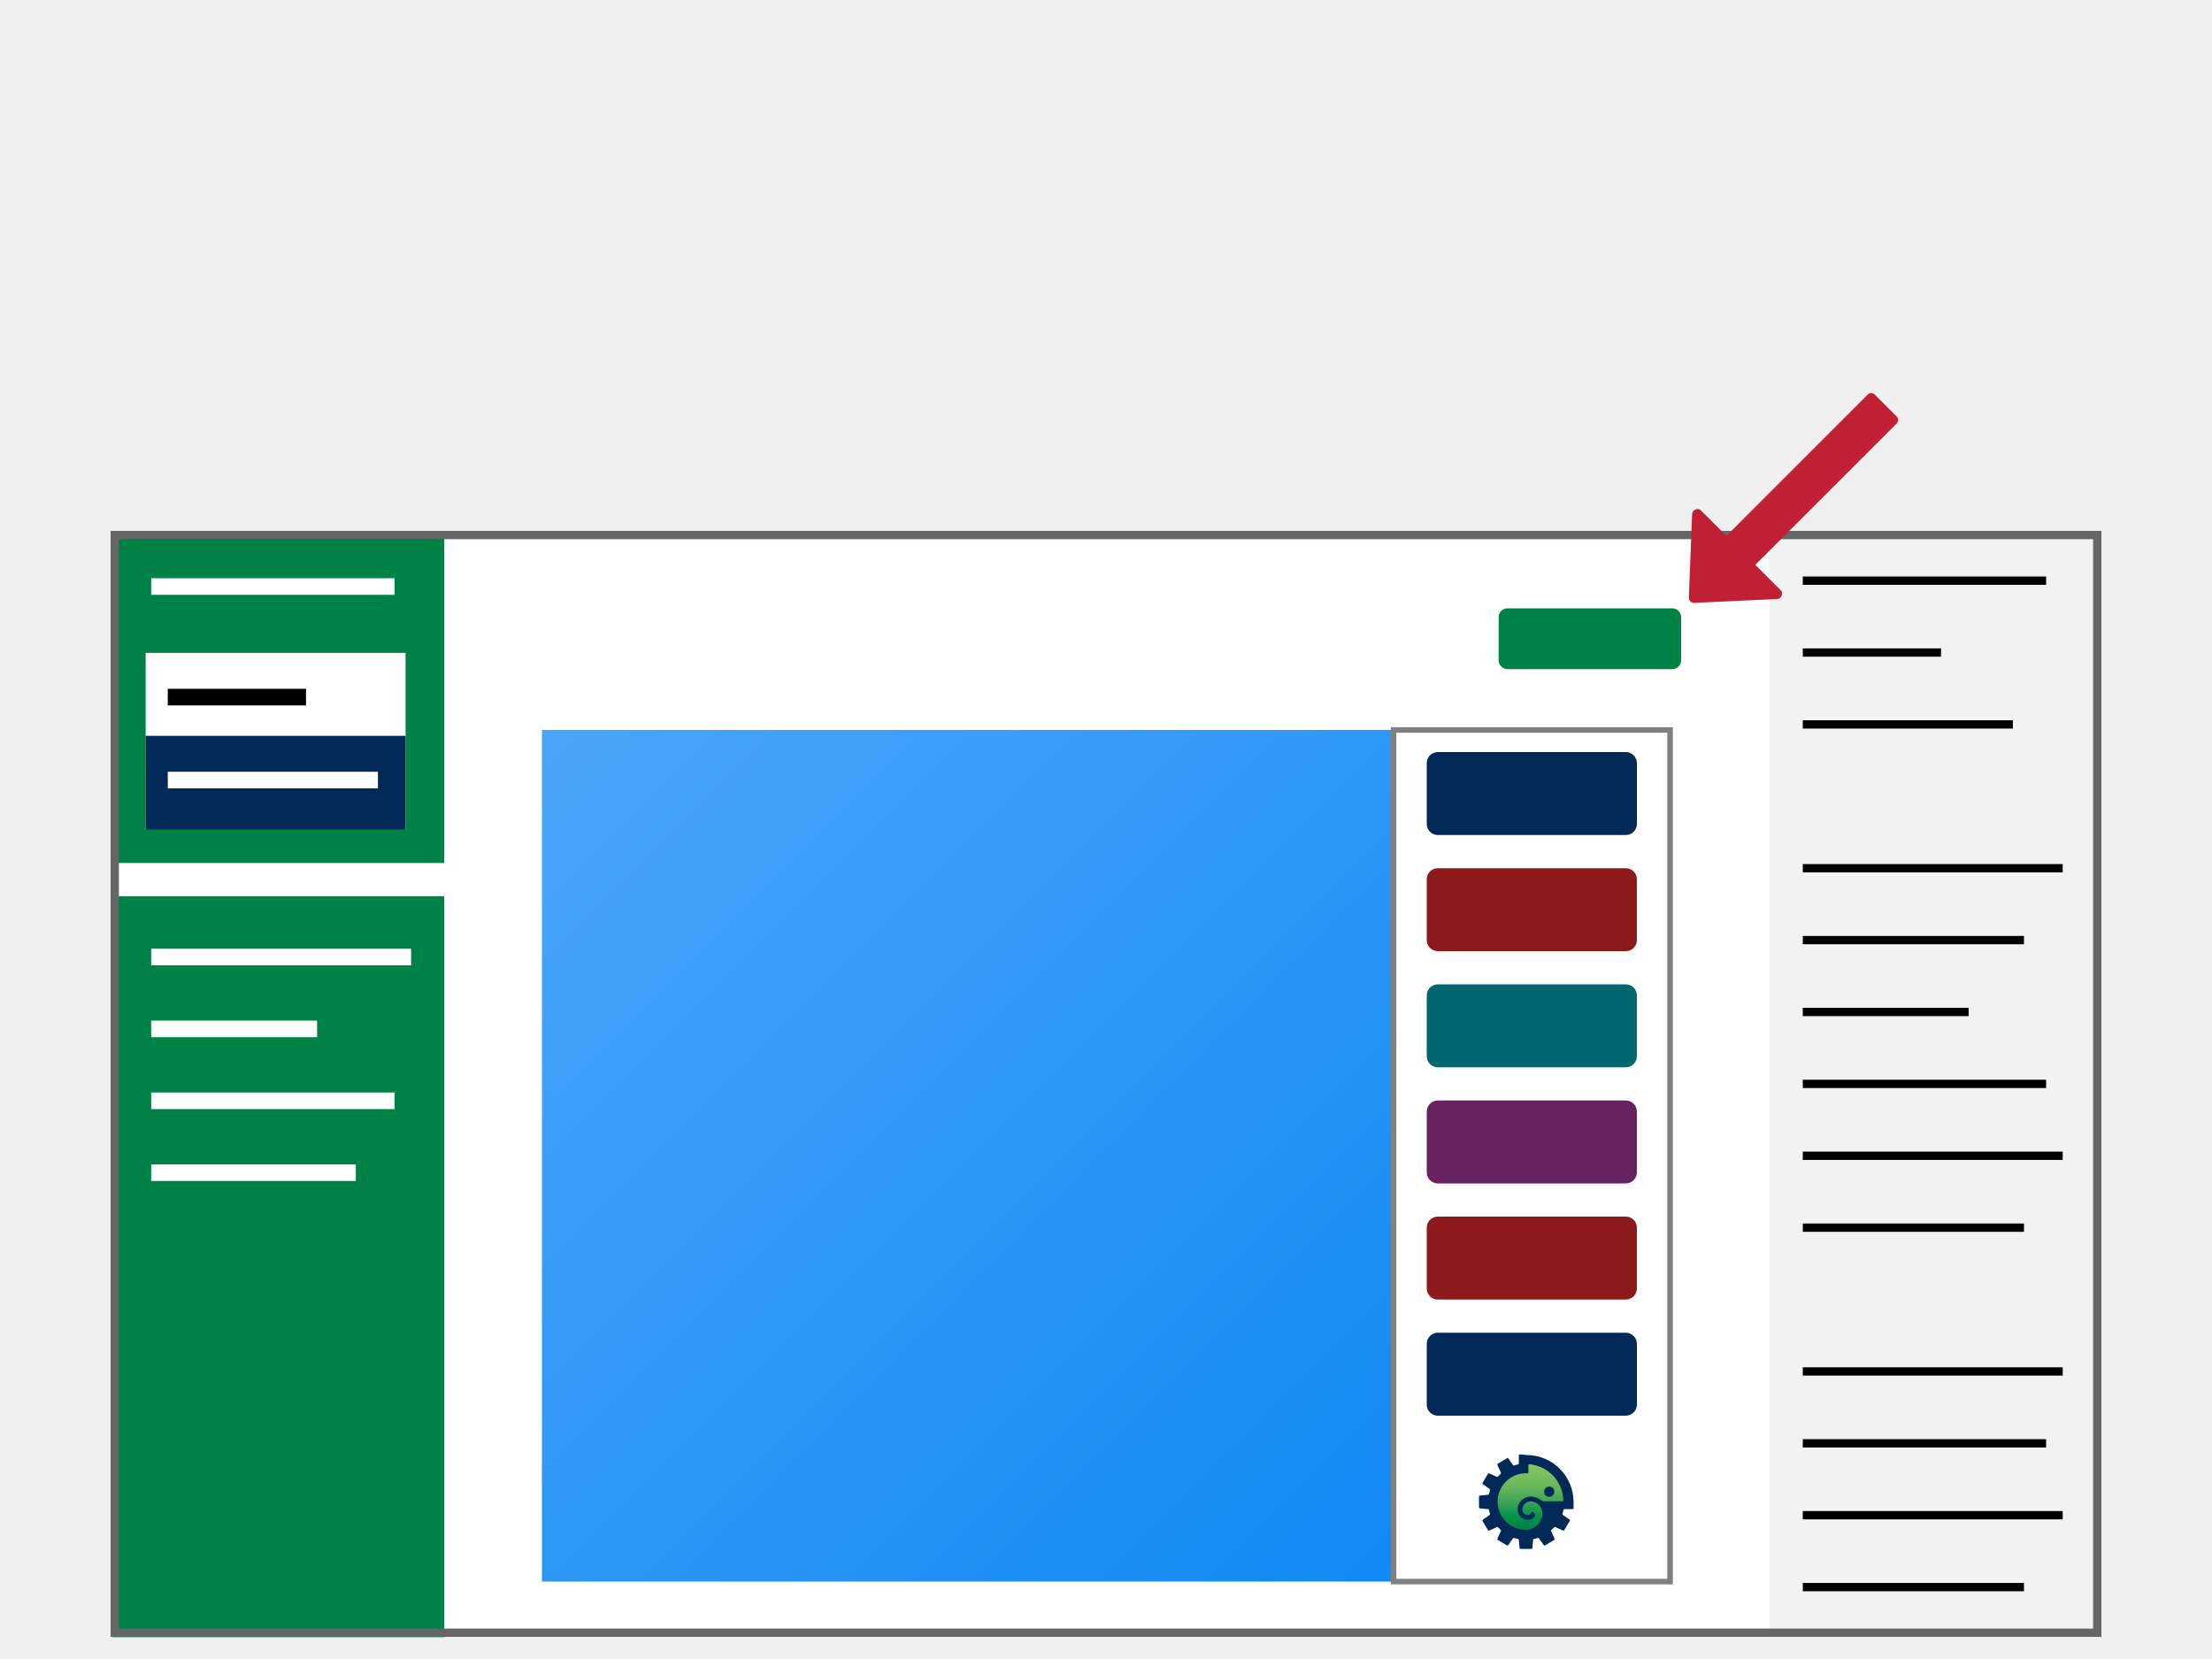
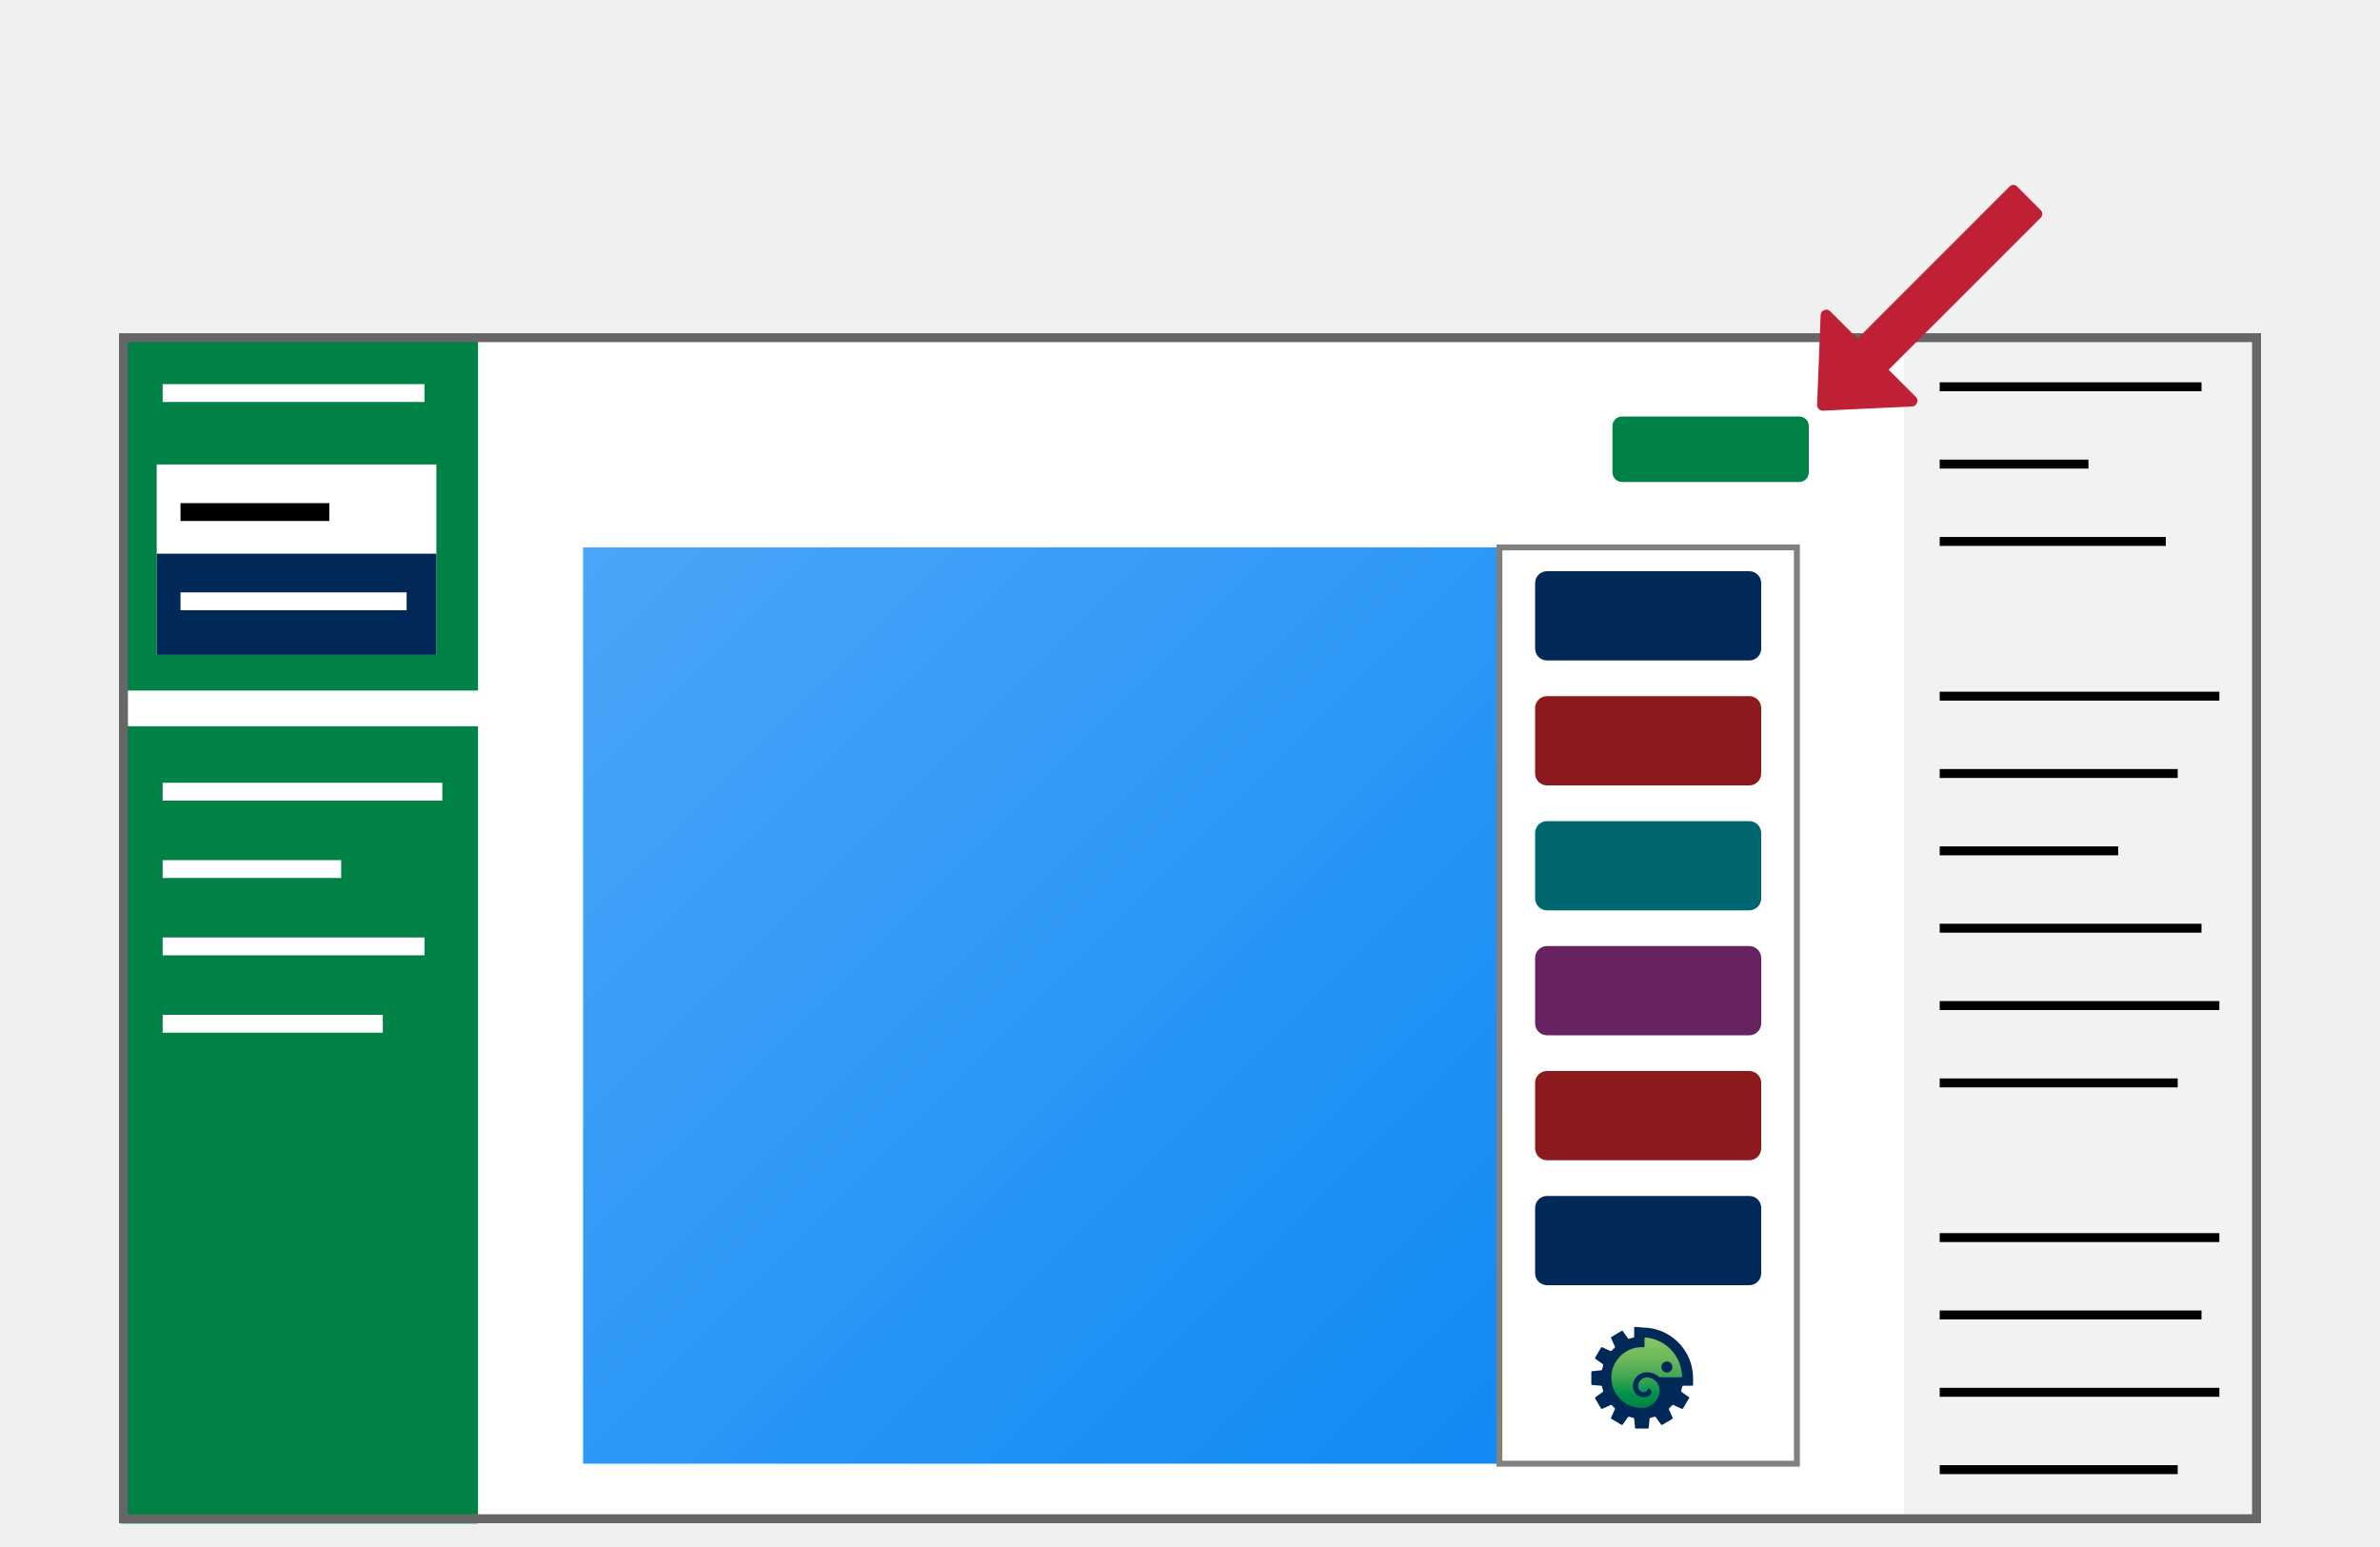
- <svg xmlns="http://www.w3.org/2000/svg" viewBox="0 0 400 300">
+ <svg xmlns="http://www.w3.org/2000/svg" viewBox="0 40 400 260">
  <defs>
    <style>.a,.e{fill:#fff;}.b{fill:#f2f2f2;}.c,.n{stroke:#000;}.c,.e,.l,.m,.n{stroke-miterlimit:10;}.c{stroke-width:1.5px;}.d{fill:url(#a);}.e{stroke:gray;}.f{fill:#002957;}.g{fill:#8c191b;}.h{fill:#006770;}.i{fill:#662261;}.j{fill:url(#b);}.k{fill:#008145;}.l,.m{stroke:#fff;}.l,.m,.n{stroke-width:3px;}.m{fill:none;}.o{fill:#666;}.p{fill:#bf2035;}</style>
    <linearGradient id="a" x1="99.19" y1="133.19" x2="250.07" y2="284.07" gradientUnits="userSpaceOnUse">
      <stop offset="0" stop-color="#49a5f7" />
      <stop offset="1" stop-color="#118af5" />
    </linearGradient>
    <linearGradient id="b" x1="276.74" y1="345.38" x2="276.74" y2="357.22" gradientTransform="matrix(1, 0, 0, -1, 0, 622)" gradientUnits="userSpaceOnUse">
      <stop offset="0" stop-color="#008145" />
      <stop offset="0.19" stop-color="#00924c" />
      <stop offset="0.43" stop-color="#3fa554" />
      <stop offset="0.65" stop-color="#66b55a" />
      <stop offset="0.85" stop-color="#7cc05f" />
      <stop offset="1" stop-color="#84c661" />
    </linearGradient>
  </defs>
  <rect class="a" x="21" y="96" width="359" height="199" />
  <rect class="b" x="320" y="96" width="60" height="200" />
  <line class="c" x1="326" y1="105" x2="370" y2="105" />
  <line class="c" x1="326" y1="118" x2="351" y2="118" />
  <line class="c" x1="326" y1="131" x2="364" y2="131" />
  <line class="c" x1="326" y1="157" x2="373" y2="157" />
  <line class="c" x1="326" y1="170" x2="366" y2="170" />
  <line class="c" x1="326" y1="183" x2="356" y2="183" />
  <line class="c" x1="326" y1="196" x2="370" y2="196" />
  <line class="c" x1="326" y1="209" x2="373" y2="209" />
  <line class="c" x1="326" y1="222" x2="366" y2="222" />
  <line class="c" x1="326" y1="248" x2="373" y2="248" />
  <line class="c" x1="326" y1="261" x2="370" y2="261" />
  <line class="c" x1="326" y1="274" x2="373" y2="274" />
  <line class="c" x1="326" y1="287" x2="366" y2="287" />
  <rect class="d" x="98" y="132" width="154" height="154" />
  <rect class="e" x="252" y="132" width="50" height="154" />
  <rect class="f" x="258" y="136" width="38" height="15" rx="2" />
  <rect class="g" x="258" y="157" width="38" height="15" rx="2" />
  <rect class="h" x="258" y="178" width="38" height="15" rx="2" />
  <rect class="i" x="258" y="199" width="38" height="15" rx="2" />
  <rect class="g" x="258" y="220" width="38" height="15" rx="2" />
  <rect class="f" x="258" y="241" width="38" height="15" rx="2" />
  <path class="f" d="M274.82,263a.18.18,0,0,0-.17.17v1.5a.14.14,0,0,1-.12.14,5.57,5.57,0,0,0-.73.19.18.18,0,0,1-.19-.06l-.88-1.25a.17.17,0,0,0-.21,0l-1.68,1a.18.18,0,0,0-.07.21l.63,1.39a.13.13,0,0,1,0,.18c-.19.18-.37.35-.54.54a.18.18,0,0,1-.19.05l-1.39-.63a.18.18,0,0,0-.2.06l-1,1.69a.16.16,0,0,0,.05.2l1.25.88a.2.2,0,0,1,.06.19,6.54,6.54,0,0,0-.19.73.15.15,0,0,1-.14.12l-1.52.15a.16.16,0,0,0-.14.15v2a.18.18,0,0,0,.14.16l1.52.14a.15.15,0,0,1,.14.12,5.57,5.57,0,0,0,.19.73.2.2,0,0,1-.06.19l-1.25.88a.19.19,0,0,0-.05.21l1,1.68a.17.17,0,0,0,.2.07l1.39-.63a.14.14,0,0,1,.19,0,6.88,6.88,0,0,0,.54.54.17.17,0,0,1,0,.19l-.63,1.38a.18.18,0,0,0,.07.21l1.68,1a.17.17,0,0,0,.21-.05l.88-1.25a.2.2,0,0,1,.19-.06,6.54,6.54,0,0,0,.73.19.16.16,0,0,1,.12.14l.14,1.52a.16.16,0,0,0,.16.14h2a.17.17,0,0,0,.15-.14l.14-1.52c0-.08.07-.12.13-.14a6,6,0,0,0,.73-.19.18.18,0,0,1,.18.06l.89,1.25a.17.17,0,0,0,.2.05l1.69-1a.19.19,0,0,0,.06-.21l-.63-1.38a.16.16,0,0,1,.05-.19,6.75,6.75,0,0,0,.53-.54c.05,0,.13-.08.19,0l1.39.63a.18.18,0,0,0,.21-.07l1-1.68a.16.16,0,0,0,0-.21l-1.25-.88a.18.18,0,0,1-.06-.19,6.54,6.54,0,0,0,.19-.73.15.15,0,0,1,.14-.12h1.5a.18.18,0,0,0,.17-.18v-1.1a8.51,8.51,0,0,0-8.51-8.51Z" />
  <path class="j" d="M276.53,264.78a.14.14,0,0,0-.14.14v1.33a.18.18,0,0,1-.18.17h-.44a5.08,5.08,0,0,0-3.78,1.86,4.2,4.2,0,0,0-.55.82,5.7,5.7,0,0,0-.4.91,5.48,5.48,0,0,0-.23,1.52h0a5.1,5.1,0,0,0,5.1,5.1h0a3,3,0,0,0,3-3,2.14,2.14,0,0,0-2.13-2.13,1.49,1.49,0,0,0-1.49,1.49,1,1,0,0,0,1,1,.67.67,0,0,0,.65-.53.13.13,0,0,1,.14-.1.62.62,0,0,1,.32,1,1.46,1.46,0,0,1-1.11.47,1.86,1.86,0,0,1-1.86-1.86,2.35,2.35,0,0,1,2.35-2.34,3,3,0,0,1,2,.75.39.39,0,0,0,.27.1h3.5a.16.16,0,0,0,.15-.16A6.74,6.74,0,0,0,276.53,264.78Z" />
  <path class="f" d="M280.15,270.68a.93.93,0,1,1,.93-.93A.93.93,0,0,1,280.15,270.68Z" />
  <rect class="k" x="271" y="110" width="33" height="11" rx="1.6" />
  <rect class="k" x="20.34" y="162.06" width="60" height="134" />
  <rect class="k" x="20.34" y="96.06" width="60" height="60" />
  <line class="l" x1="27.34" y1="106.06" x2="71.34" y2="106.06" />
  <line class="m" x1="27.34" y1="173.06" x2="74.34" y2="173.06" />
  <line class="l" x1="27.34" y1="186.06" x2="57.34" y2="186.06" />
  <line class="m" x1="27.34" y1="199.06" x2="71.34" y2="199.06" />
  <line class="m" x1="27.34" y1="212.06" x2="64.34" y2="212.06" />
  <rect class="a" x="26.34" y="118.06" width="47" height="32" />
  <line class="n" x1="30.34" y1="126.06" x2="55.34" y2="126.06" />
  <rect class="f" x="26.34" y="133.06" width="47" height="17" />
  <line class="l" x1="30.34" y1="141.06" x2="68.34" y2="141.06" />
  <path class="o" d="M378.5,97.5v197H21.5V97.5h357M380,96H20V296H380V96Z" />
  <path class="p" d="M322.18,107.71a.92.92,0,0,1-.82.61l-15,.7a.91.91,0,0,1-.68-.27.94.94,0,0,1-.29-.69l.6-15.12a.92.92,0,0,1,.61-.82.87.87,0,0,1,1,.2l4.59,4.59,25.53-25.54a.88.88,0,0,1,1.31,0l3.93,3.93a.91.91,0,0,1,0,1.31l-25.54,25.53,4.59,4.59A.84.84,0,0,1,322.18,107.71Z" />
</svg>
